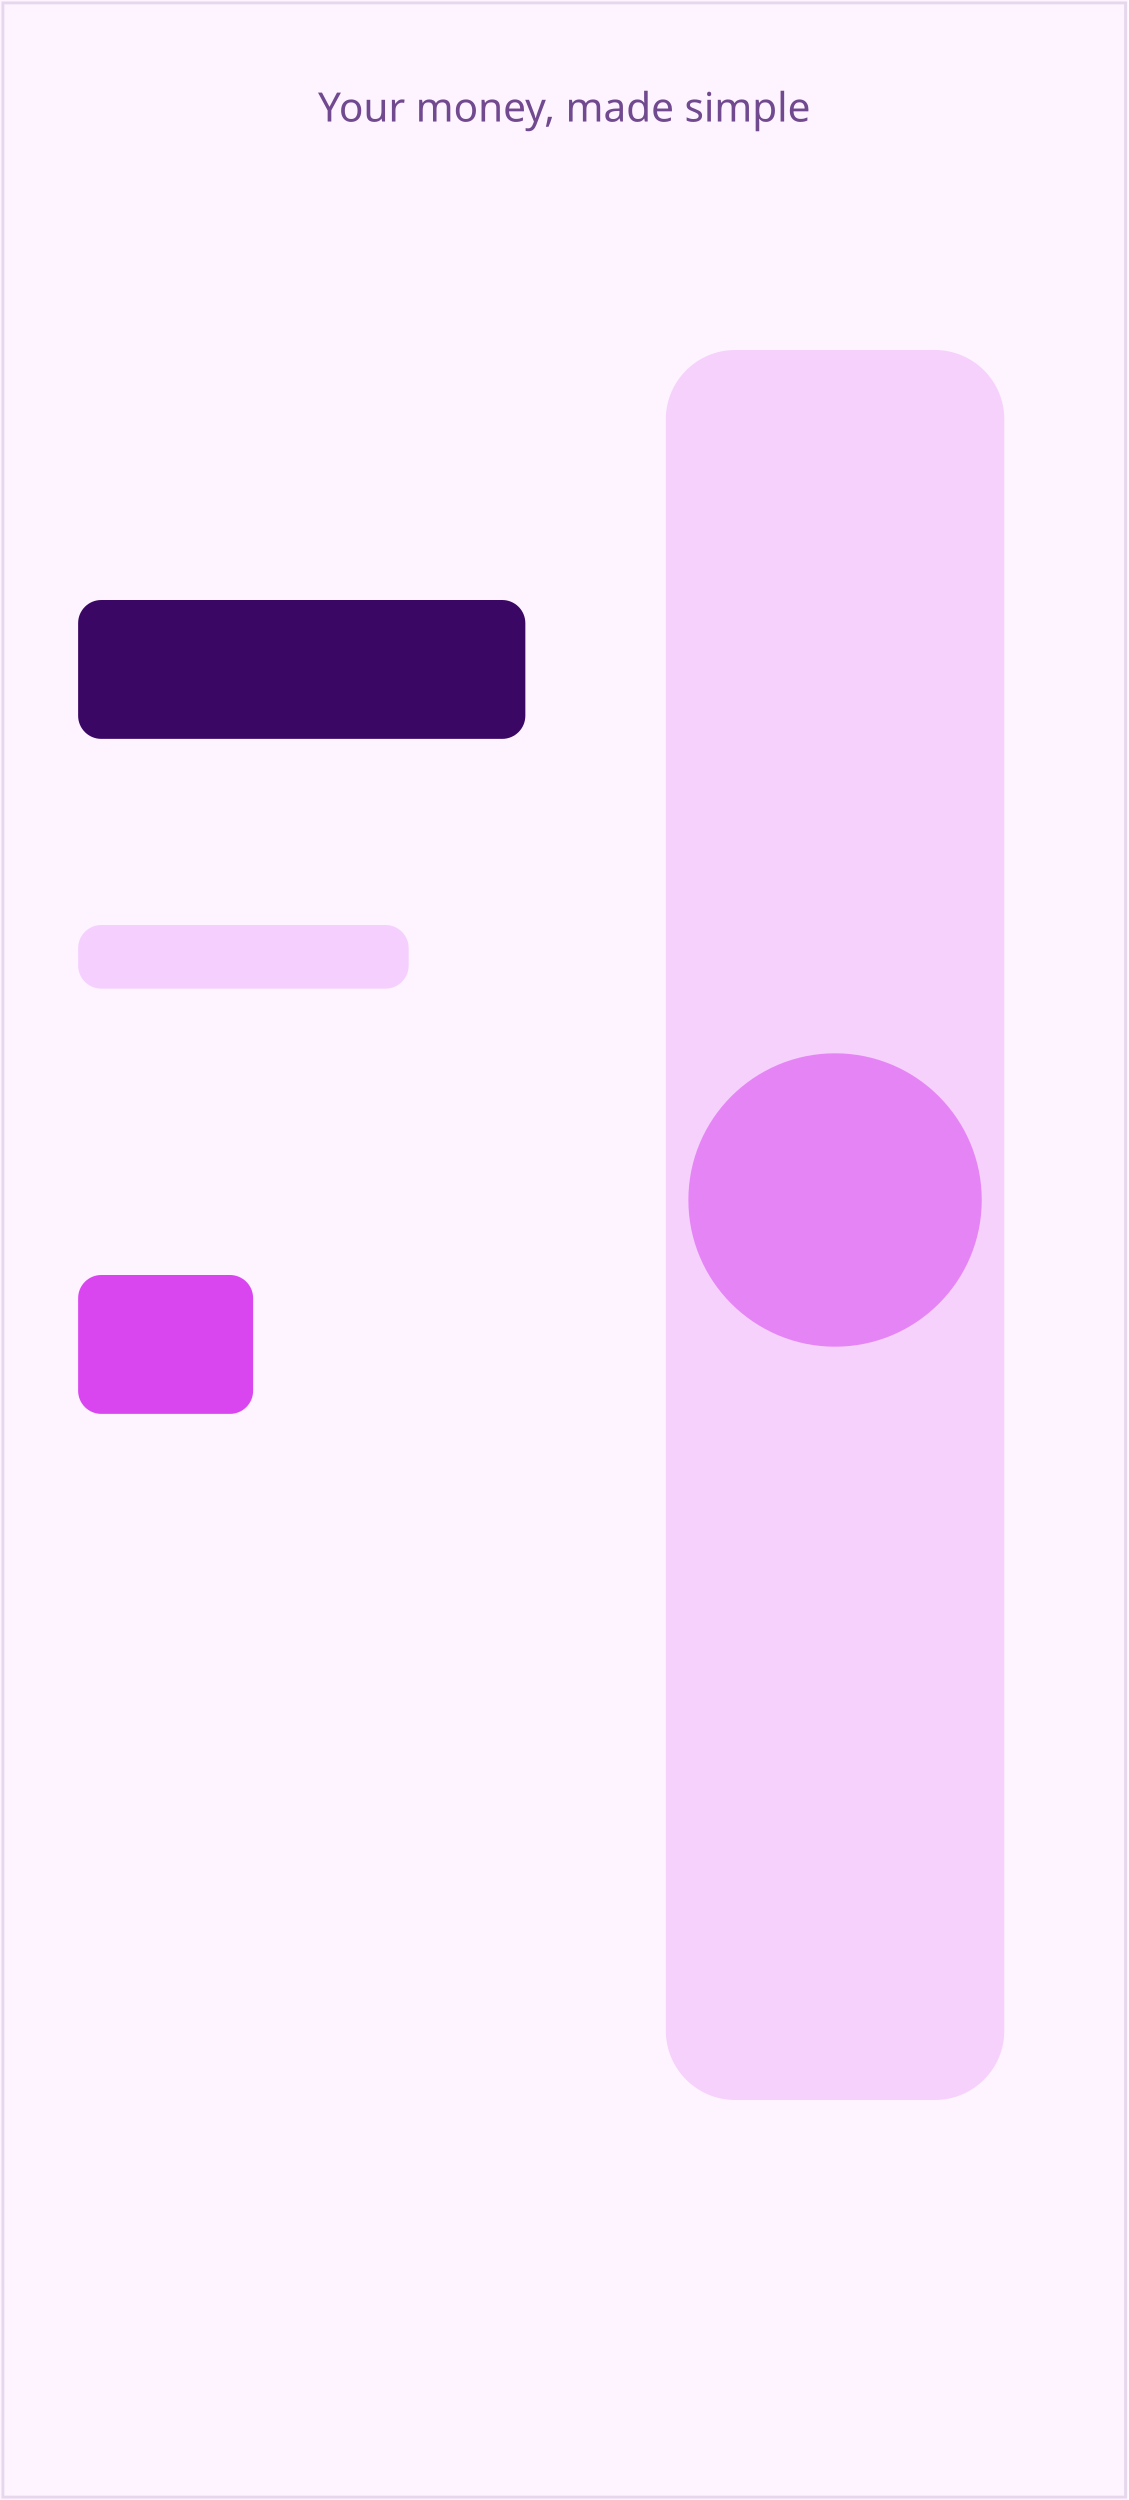
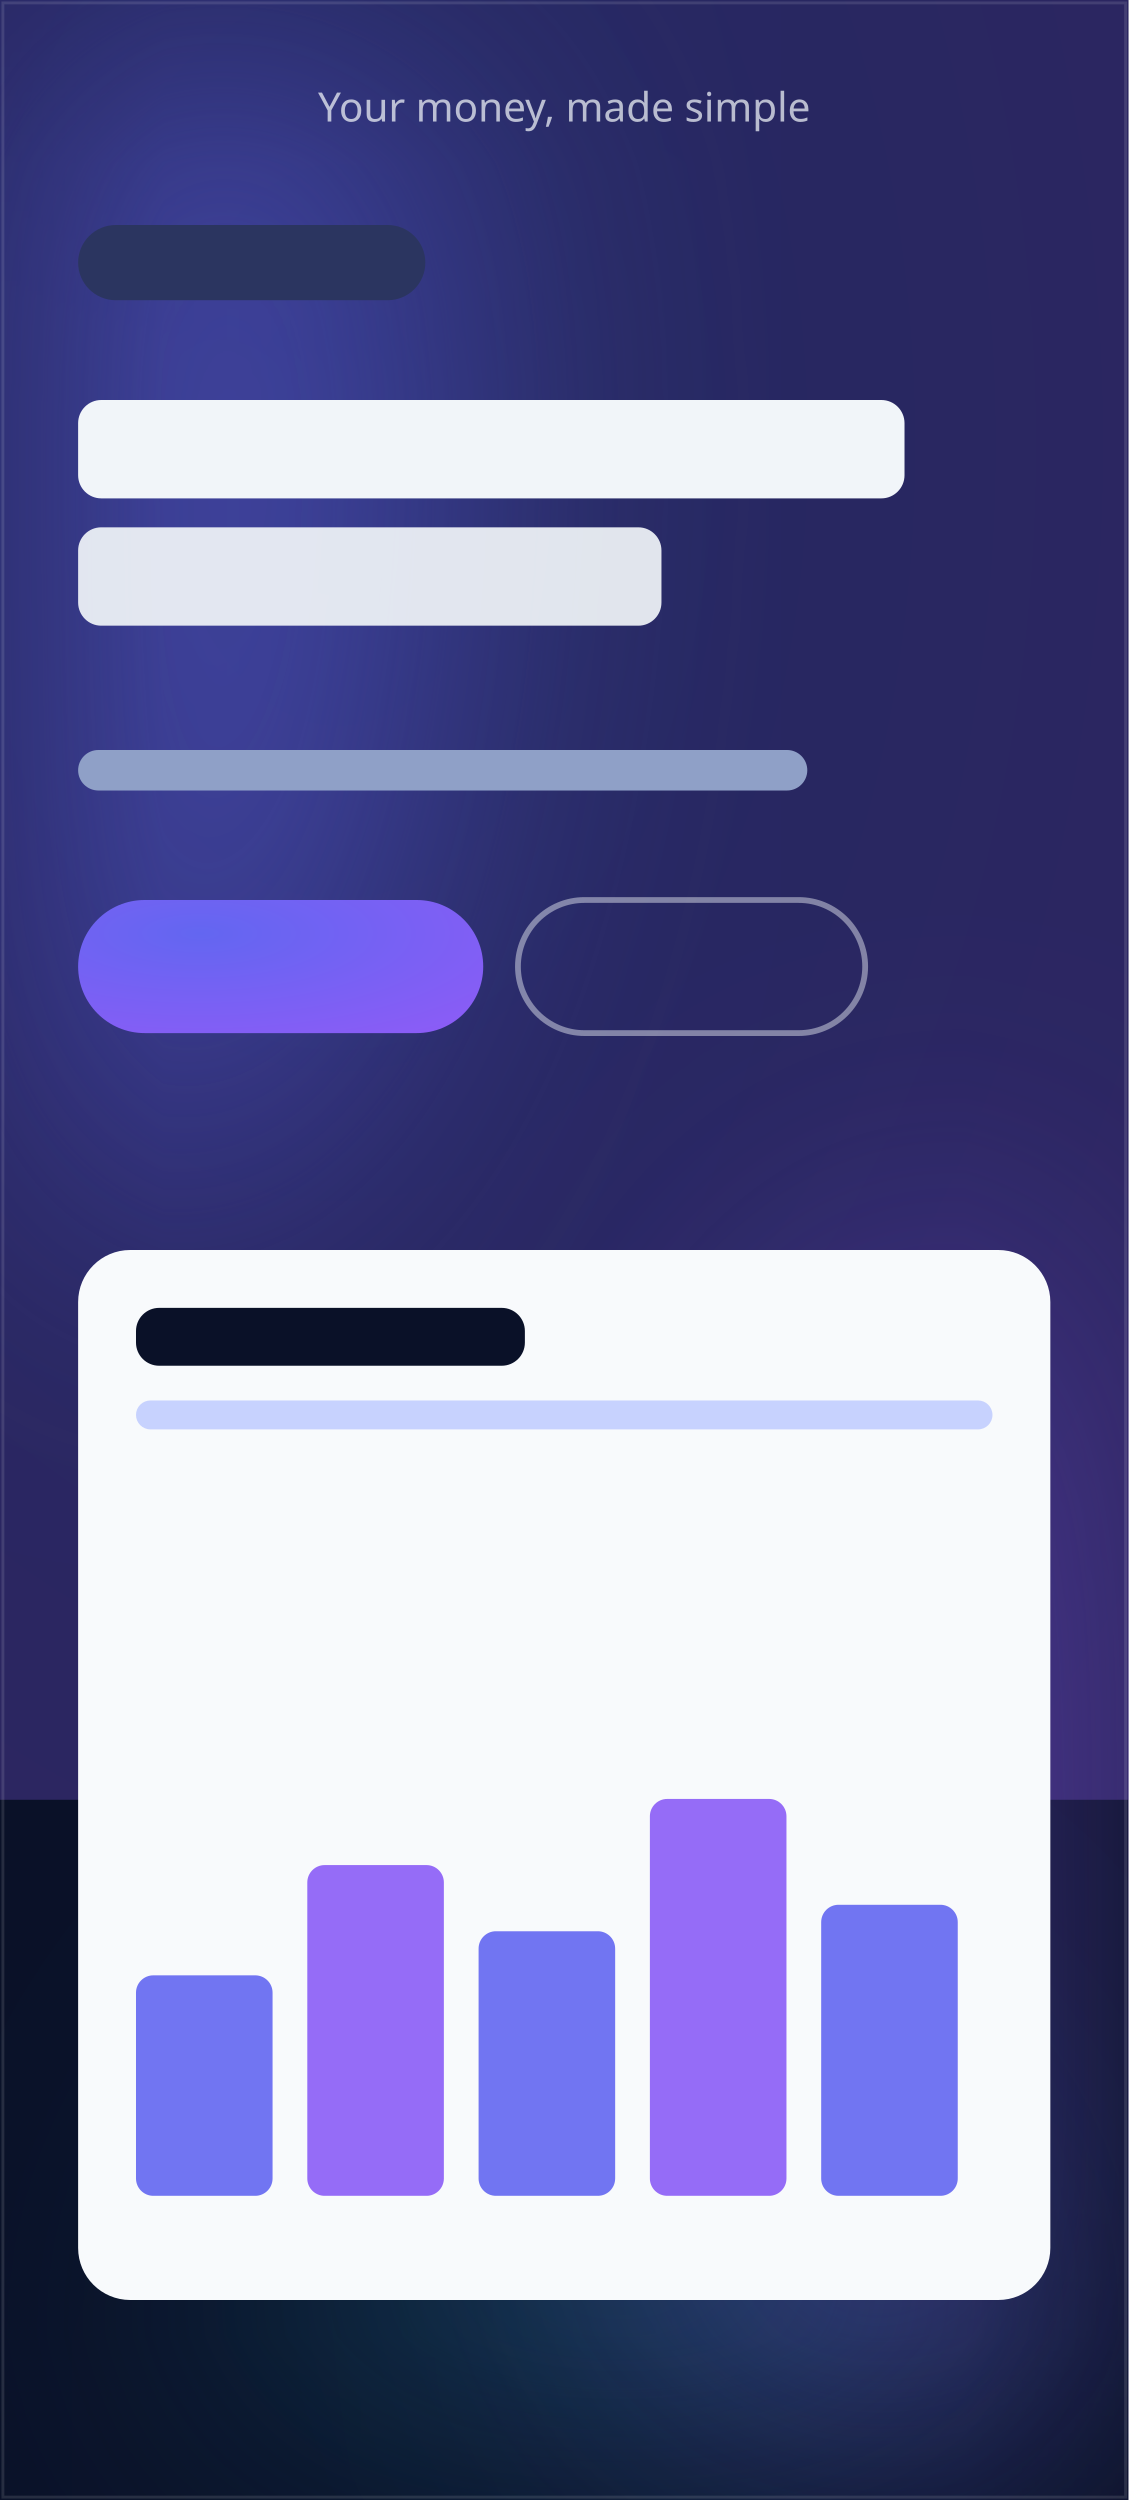
<svg xmlns="http://www.w3.org/2000/svg" width="390" height="864" viewBox="0 0 390 864">
-   <rect width="390" height="864" fill="#fdf4ff" />
-   <rect x="27" y="207.36" width="154.56" height="48" rx="8" fill="#3b0764" opacity="1" />
-   <rect x="27" y="319.68" width="114.24" height="22" rx="8" fill="#f5d0fe" opacity="1" />
-   <rect x="27" y="440.64" width="60.48" height="48" rx="8" fill="#d946ef" opacity="1" />
-   <rect x="230.1" y="120.96" width="117" height="604.8" rx="24" fill="#d946ef" opacity="0.2" />
-   <circle cx="288.6" cy="414.72" r="50.7" fill="#d946ef" opacity="0.55" />
-   <text x="195" y="42" text-anchor="middle" font-family="sans-serif" font-size="14" fill="#3b0764" opacity="0.72">Your money, made simple</text>
-   <rect x="1" y="1" width="388" height="862" fill="none" stroke="#3b0764" stroke-opacity="0.12" />
+   <rect width="390" height="864" fill="#0a1128" />
+   <defs>
+     <radialGradient id="g-c-section-nimbus-pay-home-2-mobile" cx="0.3" cy="0.25" r="0.95">
+       <stop offset="0" stop-color="#6366f1" />
+       <stop offset="1" stop-color="#8b5cf6" />
+     </radialGradient>
+     <filter id="b-c-section-nimbus-pay-home-2-mobile" x="-60%" y="-60%" width="220%" height="220%">
+       <feGaussianBlur stdDeviation="60" />
+     </filter>
+   </defs>
+   <rect width="390" height="622" fill="url(#g-c-section-nimbus-pay-home-2-mobile)" opacity="0.28" />
+   <ellipse cx="46.8" cy="155.52" rx="101.4" ry="259.2" fill="#6366f1" opacity="0.5" filter="url(#b-c-section-nimbus-pay-home-2-mobile)" />
+   <ellipse cx="343.2" cy="734.4" rx="117" ry="302.4" fill="#8b5cf6" opacity="0.35" filter="url(#b-c-section-nimbus-pay-home-2-mobile)" />
+   <ellipse cx="214.5" cy="881.28" rx="136.5" ry="190.08" fill="#22d3ee" opacity="0.18" filter="url(#b-c-section-nimbus-pay-home-2-mobile)" />
+   <rect x="27" y="77.76" width="120" height="26" rx="13" fill="#2b3560" />
+   <rect x="27" y="138.24" width="285.6" height="34" rx="8" fill="#f1f5f9" opacity="1" />
+   <rect x="27" y="182.24" width="201.6" height="34" rx="8" fill="#f1f5f9" opacity="0.92" />
+   <rect x="27" y="259.2" width="252" height="14" rx="7" fill="#8fa0c7" opacity="1" />
+   <rect x="27" y="311.04" width="140" height="46" rx="23" fill="url(#g-c-section-nimbus-pay-home-2-mobile)" />
+   <rect x="179" y="311.04" width="120" height="46" rx="23" fill="none" stroke="#f1f5f9" stroke-opacity="0.45" stroke-width="2" />
+   <rect x="27" y="432" width="336" height="362.88" rx="18" fill="#f8fafc" />
+   <rect x="47" y="452" width="134.4" height="20" rx="8" fill="#0a1128" opacity="1" />
+   <rect x="47" y="484" width="296" height="10" rx="5" fill="#c7d2fe" opacity="1" />
+   <rect x="47" y="682.675" width="47.2" height="76.205" rx="6" fill="#6366f1" opacity="0.9" />
+   <rect x="106.2" y="644.573" width="47.2" height="114.307" rx="6" fill="#8b5cf6" opacity="0.9" />
+   <rect x="165.4" y="667.434" width="47.2" height="91.446" rx="6" fill="#6366f1" opacity="0.9" />
+   <rect x="224.6" y="621.711" width="47.2" height="137.169" rx="6" fill="#8b5cf6" opacity="0.9" />
+   <rect x="283.8" y="658.29" width="47.2" height="100.59" rx="6" fill="#6366f1" opacity="0.9" />
+   <text x="195" y="42" text-anchor="middle" font-family="sans-serif" font-size="14" fill="#f1f5f9" opacity="0.72">Your money, made simple</text>
+   <rect x="1" y="1" width="388" height="862" fill="none" stroke="#f1f5f9" stroke-opacity="0.12" />
</svg>
